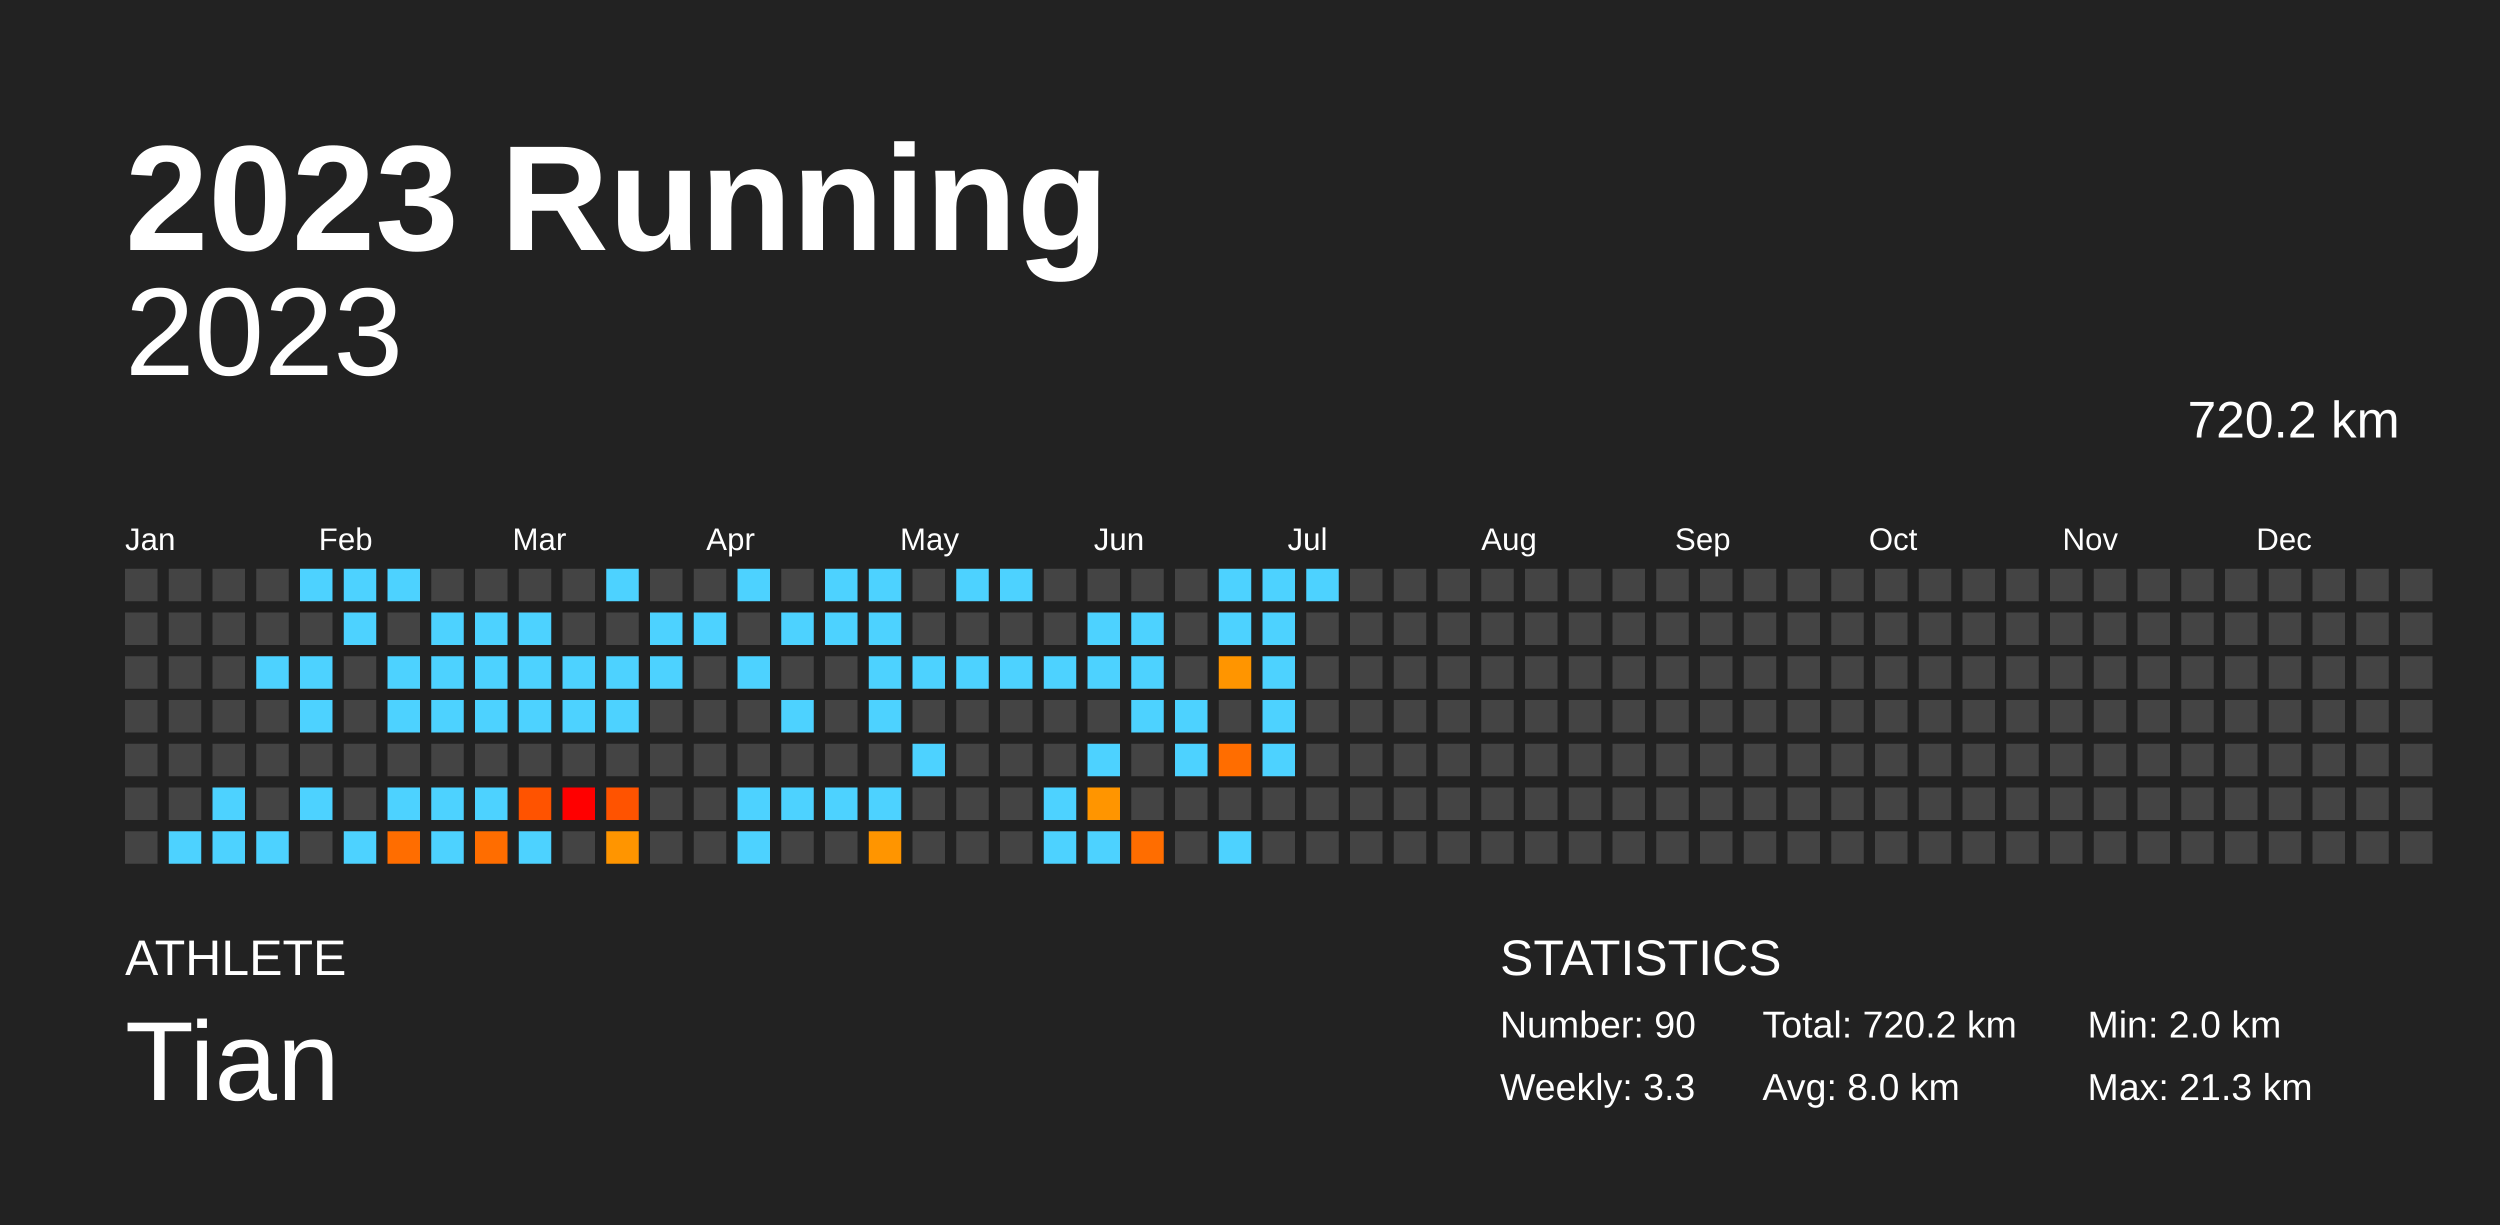
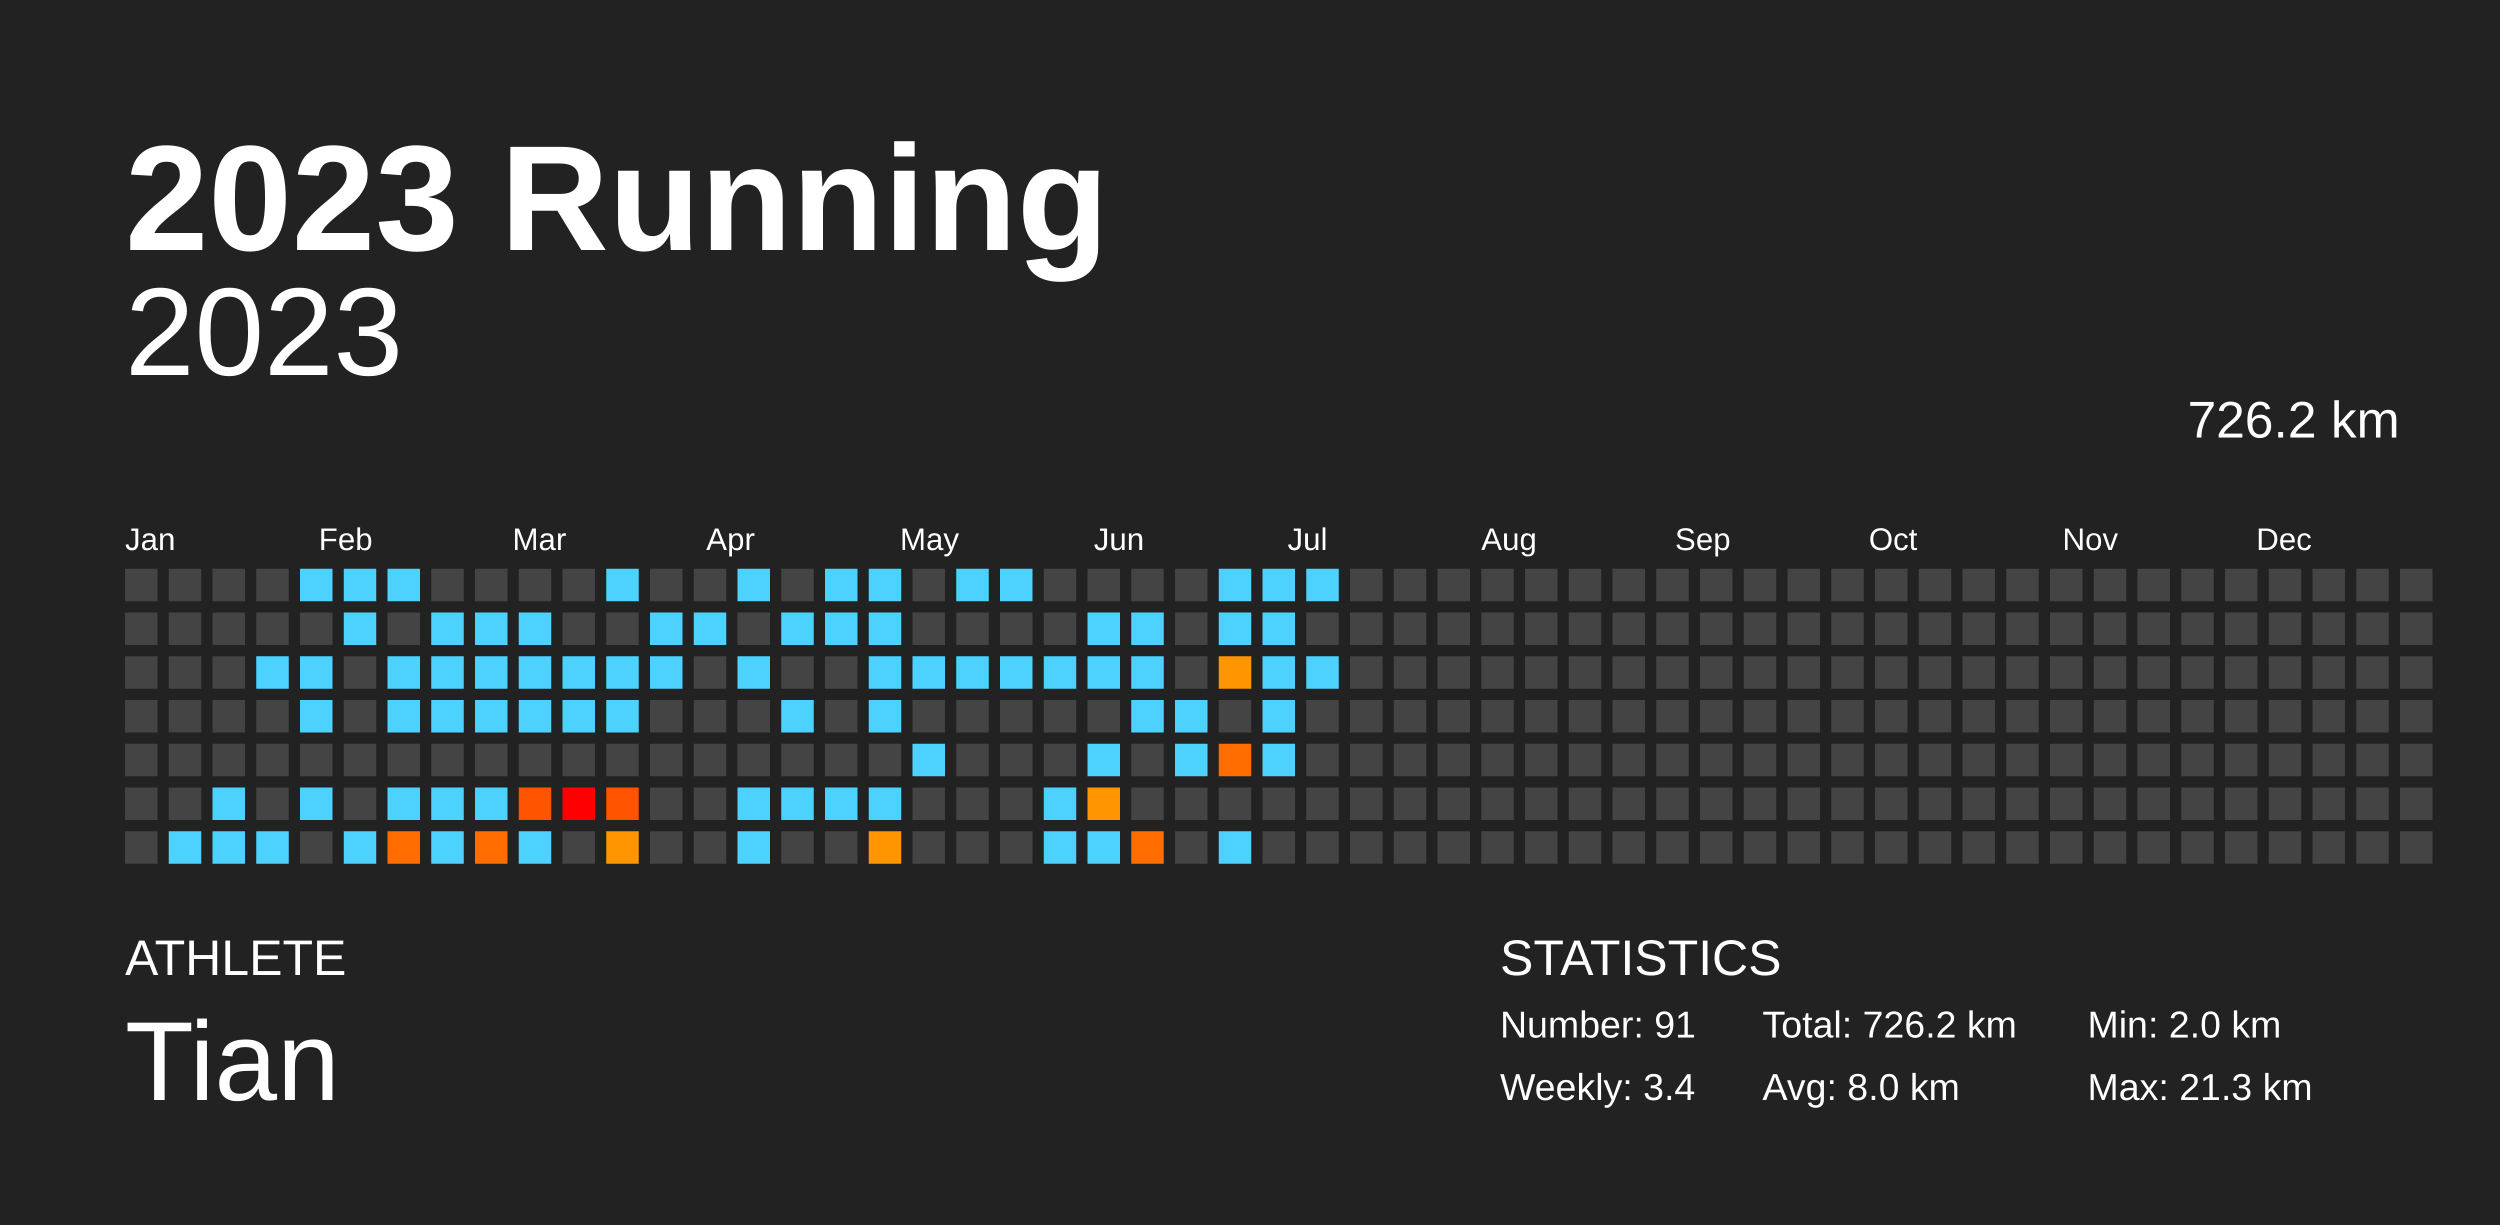
<svg xmlns="http://www.w3.org/2000/svg" baseProfile="full" height="98mm" version="1.1" viewBox="0,0,200,98" width="200mm">
  <defs />
  <rect fill="#222222" height="98" width="200" x="0" y="0" />
  <text fill="#FFFFFF" style="font-size:12px; font-family:Arial; font-weight:bold;" x="10" y="20">2023 Running</text>
  <text fill="#FFFFFF" style="font-size:4px; font-family:Arial" x="10" y="78">ATHLETE</text>
  <text fill="#FFFFFF" style="font-size:9px; font-family:Arial" x="10" y="88">Tian</text>
  <text fill="#FFFFFF" style="font-size:4px; font-family:Arial" x="120" y="78">STATISTICS</text>
-   <text fill="#FFFFFF" style="font-size:3px; font-family:Arial" x="120" y="83">Number: 90</text>
-   <text fill="#FFFFFF" style="font-size:3px; font-family:Arial" x="120" y="88">Weekly: 3.3</text>
-   <text fill="#FFFFFF" style="font-size:3px; font-family:Arial" x="141" y="83">Total: 720.2 km</text>
+   <text fill="#FFFFFF" style="font-size:3px; font-family:Arial" x="120" y="83">Number: 91</text>
+   <text fill="#FFFFFF" style="font-size:3px; font-family:Arial" x="120" y="88">Weekly: 3.4</text>
+   <text fill="#FFFFFF" style="font-size:3px; font-family:Arial" x="141" y="83">Total: 726.2 km</text>
  <text fill="#FFFFFF" style="font-size:3px; font-family:Arial" x="141" y="88">Avg: 8.0 km</text>
  <text fill="#FFFFFF" style="font-size:3px; font-family:Arial" x="167" y="83">Min: 2.0 km</text>
  <text fill="#FFFFFF" style="font-size:3px; font-family:Arial" x="167" y="88">Max: 21.3 km</text>
  <text alignment-baseline="hanging" fill="#FFFFFF" style="font-size:10.0px; font-family:Arial;" x="10" y="30">2023</text>
-   <text alignment-baseline="hanging" fill="#FFFFFF" style="font-size:4.125px; font-family:Arial;" x="175" y="35">720.2 km</text>
+   <text alignment-baseline="hanging" fill="#FFFFFF" style="font-size:4.125px; font-family:Arial;" x="175" y="35">726.2 km</text>
  <text fill="#FFFFFF" style="font-size:2.5px; font-family:Arial" x="10.0" y="44">Jan</text>
  <text fill="#FFFFFF" style="font-size:2.5px; font-family:Arial" x="25.5" y="44">Feb</text>
  <text fill="#FFFFFF" style="font-size:2.5px; font-family:Arial" x="41.0" y="44">Mar</text>
  <text fill="#FFFFFF" style="font-size:2.5px; font-family:Arial" x="56.5" y="44">Apr</text>
  <text fill="#FFFFFF" style="font-size:2.5px; font-family:Arial" x="72.0" y="44">May</text>
  <text fill="#FFFFFF" style="font-size:2.5px; font-family:Arial" x="87.5" y="44">Jun</text>
  <text fill="#FFFFFF" style="font-size:2.5px; font-family:Arial" x="103.0" y="44">Jul</text>
  <text fill="#FFFFFF" style="font-size:2.5px; font-family:Arial" x="118.5" y="44">Aug</text>
  <text fill="#FFFFFF" style="font-size:2.5px; font-family:Arial" x="134.0" y="44">Sep</text>
  <text fill="#FFFFFF" style="font-size:2.5px; font-family:Arial" x="149.5" y="44">Oct</text>
  <text fill="#FFFFFF" style="font-size:2.5px; font-family:Arial" x="165.0" y="44">Nov</text>
  <text fill="#FFFFFF" style="font-size:2.5px; font-family:Arial" x="180.5" y="44">Dec</text>
  <rect fill="#444444" height="2.6" width="2.6" x="10.0" y="45.5" />
  <rect fill="#444444" height="2.6" width="2.6" x="10.0" y="49.0" />
  <rect fill="#444444" height="2.6" width="2.6" x="10.0" y="52.5" />
  <rect fill="#444444" height="2.6" width="2.6" x="10.0" y="56.0" />
  <rect fill="#444444" height="2.6" width="2.6" x="10.0" y="59.5" />
  <rect fill="#444444" height="2.6" width="2.6" x="10.0" y="63.0" />
  <rect fill="#444444" height="2.6" width="2.6" x="10.0" y="66.5" />
  <rect fill="#444444" height="2.6" width="2.6" x="13.5" y="45.5" />
  <rect fill="#444444" height="2.6" width="2.6" x="13.5" y="49.0" />
  <rect fill="#444444" height="2.6" width="2.6" x="13.5" y="52.5" />
  <rect fill="#444444" height="2.6" width="2.6" x="13.5" y="56.0" />
  <rect fill="#444444" height="2.6" width="2.6" x="13.5" y="59.5" />
  <rect fill="#444444" height="2.6" width="2.6" x="13.5" y="63.0" />
  <rect fill="#4dd2ff" height="2.6" width="2.6" x="13.5" y="66.5" />
  <rect fill="#444444" height="2.6" width="2.6" x="17.0" y="45.5" />
  <rect fill="#444444" height="2.6" width="2.6" x="17.0" y="49.0" />
  <rect fill="#444444" height="2.6" width="2.6" x="17.0" y="52.5" />
  <rect fill="#444444" height="2.6" width="2.6" x="17.0" y="56.0" />
  <rect fill="#444444" height="2.6" width="2.6" x="17.0" y="59.5" />
  <rect fill="#4dd2ff" height="2.6" width="2.6" x="17.0" y="63.0" />
  <rect fill="#4dd2ff" height="2.6" width="2.6" x="17.0" y="66.5" />
  <rect fill="#444444" height="2.6" width="2.6" x="20.5" y="45.5" />
  <rect fill="#444444" height="2.6" width="2.6" x="20.5" y="49.0" />
  <rect fill="#4dd2ff" height="2.6" width="2.6" x="20.5" y="52.5" />
  <rect fill="#444444" height="2.6" width="2.6" x="20.5" y="56.0" />
  <rect fill="#444444" height="2.6" width="2.6" x="20.5" y="59.5" />
  <rect fill="#444444" height="2.6" width="2.6" x="20.5" y="63.0" />
  <rect fill="#4dd2ff" height="2.6" width="2.6" x="20.5" y="66.5" />
  <rect fill="#4dd2ff" height="2.6" width="2.6" x="24.0" y="45.5" />
  <rect fill="#444444" height="2.6" width="2.6" x="24.0" y="49.0" />
  <rect fill="#4dd2ff" height="2.6" width="2.6" x="24.0" y="52.5" />
  <rect fill="#4dd2ff" height="2.6" width="2.6" x="24.0" y="56.0" />
  <rect fill="#444444" height="2.6" width="2.6" x="24.0" y="59.5" />
  <rect fill="#4dd2ff" height="2.6" width="2.6" x="24.0" y="63.0" />
  <rect fill="#444444" height="2.6" width="2.6" x="24.0" y="66.5" />
  <rect fill="#4dd2ff" height="2.6" width="2.6" x="27.5" y="45.5" />
  <rect fill="#4dd2ff" height="2.6" width="2.6" x="27.5" y="49.0" />
  <rect fill="#444444" height="2.6" width="2.6" x="27.5" y="52.5" />
  <rect fill="#444444" height="2.6" width="2.6" x="27.5" y="56.0" />
  <rect fill="#444444" height="2.6" width="2.6" x="27.5" y="59.5" />
  <rect fill="#444444" height="2.6" width="2.6" x="27.5" y="63.0" />
  <rect fill="#4dd2ff" height="2.6" width="2.6" x="27.5" y="66.5" />
  <rect fill="#4dd2ff" height="2.6" width="2.6" x="31.0" y="45.5" />
  <rect fill="#444444" height="2.6" width="2.6" x="31.0" y="49.0" />
  <rect fill="#4dd2ff" height="2.6" width="2.6" x="31.0" y="52.5" />
  <rect fill="#4dd2ff" height="2.6" width="2.6" x="31.0" y="56.0" />
  <rect fill="#444444" height="2.6" width="2.6" x="31.0" y="59.5" />
  <rect fill="#4dd2ff" height="2.6" width="2.6" x="31.0" y="63.0" />
  <rect fill="#ff6d00" height="2.6" width="2.6" x="31.0" y="66.5" />
  <rect fill="#444444" height="2.6" width="2.6" x="34.5" y="45.5" />
  <rect fill="#4dd2ff" height="2.6" width="2.6" x="34.5" y="49.0" />
  <rect fill="#4dd2ff" height="2.6" width="2.6" x="34.5" y="52.5" />
  <rect fill="#4dd2ff" height="2.6" width="2.6" x="34.5" y="56.0" />
  <rect fill="#444444" height="2.6" width="2.6" x="34.5" y="59.5" />
  <rect fill="#4dd2ff" height="2.6" width="2.6" x="34.5" y="63.0" />
  <rect fill="#4dd2ff" height="2.6" width="2.6" x="34.5" y="66.5" />
  <rect fill="#444444" height="2.6" width="2.6" x="38.0" y="45.5" />
  <rect fill="#4dd2ff" height="2.6" width="2.6" x="38.0" y="49.0" />
  <rect fill="#4dd2ff" height="2.6" width="2.6" x="38.0" y="52.5" />
  <rect fill="#4dd2ff" height="2.6" width="2.6" x="38.0" y="56.0" />
  <rect fill="#444444" height="2.6" width="2.6" x="38.0" y="59.5" />
  <rect fill="#4dd2ff" height="2.6" width="2.6" x="38.0" y="63.0" />
  <rect fill="#ff6d00" height="2.6" width="2.6" x="38.0" y="66.5" />
  <rect fill="#444444" height="2.6" width="2.6" x="41.5" y="45.5" />
  <rect fill="#4dd2ff" height="2.6" width="2.6" x="41.5" y="49.0" />
  <rect fill="#4dd2ff" height="2.6" width="2.6" x="41.5" y="52.5" />
  <rect fill="#4dd2ff" height="2.6" width="2.6" x="41.5" y="56.0" />
  <rect fill="#444444" height="2.6" width="2.6" x="41.5" y="59.5" />
  <rect fill="#ff5300" height="2.6" width="2.6" x="41.5" y="63.0" />
  <rect fill="#4dd2ff" height="2.6" width="2.6" x="41.5" y="66.5" />
  <rect fill="#444444" height="2.6" width="2.6" x="45.0" y="45.5" />
  <rect fill="#444444" height="2.6" width="2.6" x="45.0" y="49.0" />
  <rect fill="#4dd2ff" height="2.6" width="2.6" x="45.0" y="52.5" />
  <rect fill="#4dd2ff" height="2.6" width="2.6" x="45.0" y="56.0" />
  <rect fill="#444444" height="2.6" width="2.6" x="45.0" y="59.5" />
  <rect fill="red" height="2.6" width="2.6" x="45.0" y="63.0" />
  <rect fill="#444444" height="2.6" width="2.6" x="45.0" y="66.5" />
  <rect fill="#4dd2ff" height="2.6" width="2.6" x="48.5" y="45.5" />
  <rect fill="#444444" height="2.6" width="2.6" x="48.5" y="49.0" />
  <rect fill="#4dd2ff" height="2.6" width="2.6" x="48.5" y="52.5" />
  <rect fill="#4dd2ff" height="2.6" width="2.6" x="48.5" y="56.0" />
  <rect fill="#444444" height="2.6" width="2.6" x="48.5" y="59.5" />
  <rect fill="#ff5300" height="2.6" width="2.6" x="48.5" y="63.0" />
  <rect fill="#ff9500" height="2.6" width="2.6" x="48.5" y="66.5" />
  <rect fill="#444444" height="2.6" width="2.6" x="52.0" y="45.5" />
  <rect fill="#4dd2ff" height="2.6" width="2.6" x="52.0" y="49.0" />
  <rect fill="#4dd2ff" height="2.6" width="2.6" x="52.0" y="52.5" />
  <rect fill="#444444" height="2.6" width="2.6" x="52.0" y="56.0" />
  <rect fill="#444444" height="2.6" width="2.6" x="52.0" y="59.5" />
  <rect fill="#444444" height="2.6" width="2.6" x="52.0" y="63.0" />
  <rect fill="#444444" height="2.6" width="2.6" x="52.0" y="66.5" />
  <rect fill="#444444" height="2.6" width="2.6" x="55.5" y="45.5" />
  <rect fill="#4dd2ff" height="2.6" width="2.6" x="55.5" y="49.0" />
  <rect fill="#444444" height="2.6" width="2.6" x="55.5" y="52.5" />
  <rect fill="#444444" height="2.6" width="2.6" x="55.5" y="56.0" />
  <rect fill="#444444" height="2.6" width="2.6" x="55.5" y="59.5" />
  <rect fill="#444444" height="2.6" width="2.6" x="55.5" y="63.0" />
  <rect fill="#444444" height="2.6" width="2.6" x="55.5" y="66.5" />
  <rect fill="#4dd2ff" height="2.6" width="2.6" x="59.0" y="45.5" />
  <rect fill="#444444" height="2.6" width="2.6" x="59.0" y="49.0" />
  <rect fill="#4dd2ff" height="2.6" width="2.6" x="59.0" y="52.5" />
  <rect fill="#444444" height="2.6" width="2.6" x="59.0" y="56.0" />
  <rect fill="#444444" height="2.6" width="2.6" x="59.0" y="59.5" />
  <rect fill="#4dd2ff" height="2.6" width="2.6" x="59.0" y="63.0" />
  <rect fill="#4dd2ff" height="2.6" width="2.6" x="59.0" y="66.5" />
  <rect fill="#444444" height="2.6" width="2.6" x="62.5" y="45.5" />
  <rect fill="#4dd2ff" height="2.6" width="2.6" x="62.5" y="49.0" />
  <rect fill="#444444" height="2.6" width="2.6" x="62.5" y="52.5" />
  <rect fill="#4dd2ff" height="2.6" width="2.6" x="62.5" y="56.0" />
  <rect fill="#444444" height="2.6" width="2.6" x="62.5" y="59.5" />
  <rect fill="#4dd2ff" height="2.6" width="2.6" x="62.5" y="63.0" />
  <rect fill="#444444" height="2.6" width="2.6" x="62.5" y="66.5" />
  <rect fill="#4dd2ff" height="2.6" width="2.6" x="66.0" y="45.5" />
  <rect fill="#4dd2ff" height="2.6" width="2.6" x="66.0" y="49.0" />
  <rect fill="#444444" height="2.6" width="2.6" x="66.0" y="52.5" />
  <rect fill="#444444" height="2.6" width="2.6" x="66.0" y="56.0" />
  <rect fill="#444444" height="2.6" width="2.6" x="66.0" y="59.5" />
  <rect fill="#4dd2ff" height="2.6" width="2.6" x="66.0" y="63.0" />
  <rect fill="#444444" height="2.6" width="2.6" x="66.0" y="66.5" />
  <rect fill="#4dd2ff" height="2.6" width="2.6" x="69.5" y="45.5" />
  <rect fill="#4dd2ff" height="2.6" width="2.6" x="69.5" y="49.0" />
  <rect fill="#4dd2ff" height="2.6" width="2.6" x="69.5" y="52.5" />
  <rect fill="#4dd2ff" height="2.6" width="2.6" x="69.5" y="56.0" />
  <rect fill="#444444" height="2.6" width="2.6" x="69.5" y="59.5" />
  <rect fill="#4dd2ff" height="2.6" width="2.6" x="69.5" y="63.0" />
  <rect fill="#ff9500" height="2.6" width="2.6" x="69.5" y="66.5" />
  <rect fill="#444444" height="2.6" width="2.6" x="73.0" y="45.5" />
  <rect fill="#444444" height="2.6" width="2.6" x="73.0" y="49.0" />
  <rect fill="#4dd2ff" height="2.6" width="2.6" x="73.0" y="52.5" />
  <rect fill="#444444" height="2.6" width="2.6" x="73.0" y="56.0" />
  <rect fill="#4dd2ff" height="2.6" width="2.6" x="73.0" y="59.5" />
  <rect fill="#444444" height="2.6" width="2.6" x="73.0" y="63.0" />
  <rect fill="#444444" height="2.6" width="2.6" x="73.0" y="66.5" />
  <rect fill="#4dd2ff" height="2.6" width="2.6" x="76.5" y="45.5" />
  <rect fill="#444444" height="2.6" width="2.6" x="76.5" y="49.0" />
  <rect fill="#4dd2ff" height="2.6" width="2.6" x="76.5" y="52.5" />
  <rect fill="#444444" height="2.6" width="2.6" x="76.5" y="56.0" />
  <rect fill="#444444" height="2.6" width="2.6" x="76.5" y="59.5" />
  <rect fill="#444444" height="2.6" width="2.6" x="76.5" y="63.0" />
  <rect fill="#444444" height="2.6" width="2.6" x="76.5" y="66.5" />
  <rect fill="#4dd2ff" height="2.6" width="2.6" x="80.0" y="45.5" />
  <rect fill="#444444" height="2.6" width="2.6" x="80.0" y="49.0" />
  <rect fill="#4dd2ff" height="2.6" width="2.6" x="80.0" y="52.5" />
  <rect fill="#444444" height="2.6" width="2.6" x="80.0" y="56.0" />
  <rect fill="#444444" height="2.6" width="2.6" x="80.0" y="59.5" />
  <rect fill="#444444" height="2.6" width="2.6" x="80.0" y="63.0" />
  <rect fill="#444444" height="2.6" width="2.6" x="80.0" y="66.5" />
  <rect fill="#444444" height="2.6" width="2.6" x="83.5" y="45.5" />
  <rect fill="#444444" height="2.6" width="2.6" x="83.5" y="49.0" />
  <rect fill="#4dd2ff" height="2.6" width="2.6" x="83.5" y="52.5" />
  <rect fill="#444444" height="2.6" width="2.6" x="83.5" y="56.0" />
  <rect fill="#444444" height="2.6" width="2.6" x="83.5" y="59.5" />
  <rect fill="#4dd2ff" height="2.6" width="2.6" x="83.5" y="63.0" />
  <rect fill="#4dd2ff" height="2.6" width="2.6" x="83.5" y="66.5" />
  <rect fill="#444444" height="2.6" width="2.6" x="87.0" y="45.5" />
  <rect fill="#4dd2ff" height="2.6" width="2.6" x="87.0" y="49.0" />
  <rect fill="#4dd2ff" height="2.6" width="2.6" x="87.0" y="52.5" />
  <rect fill="#444444" height="2.6" width="2.6" x="87.0" y="56.0" />
  <rect fill="#4dd2ff" height="2.6" width="2.6" x="87.0" y="59.5" />
  <rect fill="#ff9500" height="2.6" width="2.6" x="87.0" y="63.0" />
  <rect fill="#4dd2ff" height="2.6" width="2.6" x="87.0" y="66.5" />
  <rect fill="#444444" height="2.6" width="2.6" x="90.5" y="45.5" />
  <rect fill="#4dd2ff" height="2.6" width="2.6" x="90.5" y="49.0" />
  <rect fill="#4dd2ff" height="2.6" width="2.6" x="90.5" y="52.5" />
  <rect fill="#4dd2ff" height="2.6" width="2.6" x="90.5" y="56.0" />
  <rect fill="#444444" height="2.6" width="2.6" x="90.5" y="59.5" />
  <rect fill="#444444" height="2.6" width="2.6" x="90.5" y="63.0" />
  <rect fill="#ff6d00" height="2.6" width="2.6" x="90.5" y="66.5" />
  <rect fill="#444444" height="2.6" width="2.6" x="94.0" y="45.5" />
  <rect fill="#444444" height="2.6" width="2.6" x="94.0" y="49.0" />
  <rect fill="#444444" height="2.6" width="2.6" x="94.0" y="52.5" />
  <rect fill="#4dd2ff" height="2.6" width="2.6" x="94.0" y="56.0" />
  <rect fill="#4dd2ff" height="2.6" width="2.6" x="94.0" y="59.5" />
  <rect fill="#444444" height="2.6" width="2.6" x="94.0" y="63.0" />
  <rect fill="#444444" height="2.6" width="2.6" x="94.0" y="66.5" />
  <rect fill="#4dd2ff" height="2.6" width="2.6" x="97.5" y="45.5" />
  <rect fill="#4dd2ff" height="2.6" width="2.6" x="97.5" y="49.0" />
  <rect fill="#ff9500" height="2.6" width="2.6" x="97.5" y="52.5" />
  <rect fill="#444444" height="2.6" width="2.6" x="97.5" y="56.0" />
  <rect fill="#ff6d00" height="2.6" width="2.6" x="97.5" y="59.5" />
  <rect fill="#444444" height="2.6" width="2.6" x="97.5" y="63.0" />
  <rect fill="#4dd2ff" height="2.6" width="2.6" x="97.5" y="66.5" />
  <rect fill="#4dd2ff" height="2.6" width="2.6" x="101.0" y="45.5" />
  <rect fill="#4dd2ff" height="2.6" width="2.6" x="101.0" y="49.0" />
  <rect fill="#4dd2ff" height="2.6" width="2.6" x="101.0" y="52.5" />
  <rect fill="#4dd2ff" height="2.6" width="2.6" x="101.0" y="56.0" />
  <rect fill="#4dd2ff" height="2.6" width="2.6" x="101.0" y="59.5" />
  <rect fill="#444444" height="2.6" width="2.6" x="101.0" y="63.0" />
  <rect fill="#444444" height="2.6" width="2.6" x="101.0" y="66.5" />
  <rect fill="#4dd2ff" height="2.6" width="2.6" x="104.5" y="45.5" />
  <rect fill="#444444" height="2.6" width="2.6" x="104.5" y="49.0" />
-   <rect fill="#444444" height="2.6" width="2.6" x="104.5" y="52.5" />
+   <rect fill="#4dd2ff" height="2.6" width="2.6" x="104.5" y="52.5" />
  <rect fill="#444444" height="2.6" width="2.6" x="104.5" y="56.0" />
  <rect fill="#444444" height="2.6" width="2.6" x="104.5" y="59.5" />
  <rect fill="#444444" height="2.6" width="2.6" x="104.5" y="63.0" />
  <rect fill="#444444" height="2.6" width="2.6" x="104.5" y="66.5" />
  <rect fill="#444444" height="2.6" width="2.6" x="108.0" y="45.5" />
  <rect fill="#444444" height="2.6" width="2.6" x="108.0" y="49.0" />
  <rect fill="#444444" height="2.6" width="2.6" x="108.0" y="52.5" />
  <rect fill="#444444" height="2.6" width="2.6" x="108.0" y="56.0" />
  <rect fill="#444444" height="2.6" width="2.6" x="108.0" y="59.5" />
  <rect fill="#444444" height="2.6" width="2.6" x="108.0" y="63.0" />
  <rect fill="#444444" height="2.6" width="2.6" x="108.0" y="66.5" />
  <rect fill="#444444" height="2.6" width="2.6" x="111.5" y="45.5" />
  <rect fill="#444444" height="2.6" width="2.6" x="111.5" y="49.0" />
  <rect fill="#444444" height="2.6" width="2.6" x="111.5" y="52.5" />
  <rect fill="#444444" height="2.6" width="2.6" x="111.5" y="56.0" />
  <rect fill="#444444" height="2.6" width="2.6" x="111.5" y="59.5" />
  <rect fill="#444444" height="2.6" width="2.6" x="111.5" y="63.0" />
  <rect fill="#444444" height="2.6" width="2.6" x="111.5" y="66.5" />
  <rect fill="#444444" height="2.6" width="2.6" x="115.0" y="45.5" />
  <rect fill="#444444" height="2.6" width="2.6" x="115.0" y="49.0" />
  <rect fill="#444444" height="2.6" width="2.6" x="115.0" y="52.5" />
  <rect fill="#444444" height="2.6" width="2.6" x="115.0" y="56.0" />
  <rect fill="#444444" height="2.6" width="2.6" x="115.0" y="59.5" />
  <rect fill="#444444" height="2.6" width="2.6" x="115.0" y="63.0" />
  <rect fill="#444444" height="2.6" width="2.6" x="115.0" y="66.5" />
  <rect fill="#444444" height="2.6" width="2.6" x="118.5" y="45.5" />
  <rect fill="#444444" height="2.6" width="2.6" x="118.5" y="49.0" />
  <rect fill="#444444" height="2.6" width="2.6" x="118.5" y="52.5" />
  <rect fill="#444444" height="2.6" width="2.6" x="118.5" y="56.0" />
  <rect fill="#444444" height="2.6" width="2.6" x="118.5" y="59.5" />
  <rect fill="#444444" height="2.6" width="2.6" x="118.5" y="63.0" />
  <rect fill="#444444" height="2.6" width="2.6" x="118.5" y="66.5" />
  <rect fill="#444444" height="2.6" width="2.6" x="122.0" y="45.5" />
  <rect fill="#444444" height="2.6" width="2.6" x="122.0" y="49.0" />
  <rect fill="#444444" height="2.6" width="2.6" x="122.0" y="52.5" />
  <rect fill="#444444" height="2.6" width="2.6" x="122.0" y="56.0" />
  <rect fill="#444444" height="2.6" width="2.6" x="122.0" y="59.5" />
  <rect fill="#444444" height="2.6" width="2.6" x="122.0" y="63.0" />
  <rect fill="#444444" height="2.6" width="2.6" x="122.0" y="66.5" />
  <rect fill="#444444" height="2.6" width="2.6" x="125.5" y="45.5" />
  <rect fill="#444444" height="2.6" width="2.6" x="125.5" y="49.0" />
  <rect fill="#444444" height="2.6" width="2.6" x="125.5" y="52.5" />
  <rect fill="#444444" height="2.6" width="2.6" x="125.5" y="56.0" />
  <rect fill="#444444" height="2.6" width="2.6" x="125.5" y="59.5" />
  <rect fill="#444444" height="2.6" width="2.6" x="125.5" y="63.0" />
  <rect fill="#444444" height="2.6" width="2.6" x="125.5" y="66.5" />
  <rect fill="#444444" height="2.6" width="2.6" x="129.0" y="45.5" />
  <rect fill="#444444" height="2.6" width="2.6" x="129.0" y="49.0" />
  <rect fill="#444444" height="2.6" width="2.6" x="129.0" y="52.5" />
  <rect fill="#444444" height="2.6" width="2.6" x="129.0" y="56.0" />
  <rect fill="#444444" height="2.6" width="2.6" x="129.0" y="59.5" />
  <rect fill="#444444" height="2.6" width="2.6" x="129.0" y="63.0" />
  <rect fill="#444444" height="2.6" width="2.6" x="129.0" y="66.5" />
  <rect fill="#444444" height="2.6" width="2.6" x="132.5" y="45.5" />
  <rect fill="#444444" height="2.6" width="2.6" x="132.5" y="49.0" />
  <rect fill="#444444" height="2.6" width="2.6" x="132.5" y="52.5" />
  <rect fill="#444444" height="2.6" width="2.6" x="132.5" y="56.0" />
  <rect fill="#444444" height="2.6" width="2.6" x="132.5" y="59.5" />
  <rect fill="#444444" height="2.6" width="2.6" x="132.5" y="63.0" />
  <rect fill="#444444" height="2.6" width="2.6" x="132.5" y="66.5" />
  <rect fill="#444444" height="2.6" width="2.6" x="136.0" y="45.5" />
  <rect fill="#444444" height="2.6" width="2.6" x="136.0" y="49.0" />
  <rect fill="#444444" height="2.6" width="2.6" x="136.0" y="52.5" />
  <rect fill="#444444" height="2.6" width="2.6" x="136.0" y="56.0" />
  <rect fill="#444444" height="2.6" width="2.6" x="136.0" y="59.5" />
  <rect fill="#444444" height="2.6" width="2.6" x="136.0" y="63.0" />
  <rect fill="#444444" height="2.6" width="2.6" x="136.0" y="66.5" />
  <rect fill="#444444" height="2.6" width="2.6" x="139.5" y="45.5" />
  <rect fill="#444444" height="2.6" width="2.6" x="139.5" y="49.0" />
  <rect fill="#444444" height="2.6" width="2.6" x="139.5" y="52.5" />
  <rect fill="#444444" height="2.6" width="2.6" x="139.5" y="56.0" />
  <rect fill="#444444" height="2.6" width="2.6" x="139.5" y="59.5" />
  <rect fill="#444444" height="2.6" width="2.6" x="139.5" y="63.0" />
  <rect fill="#444444" height="2.6" width="2.6" x="139.5" y="66.5" />
  <rect fill="#444444" height="2.6" width="2.6" x="143.0" y="45.5" />
  <rect fill="#444444" height="2.6" width="2.6" x="143.0" y="49.0" />
  <rect fill="#444444" height="2.6" width="2.6" x="143.0" y="52.5" />
  <rect fill="#444444" height="2.6" width="2.6" x="143.0" y="56.0" />
  <rect fill="#444444" height="2.6" width="2.6" x="143.0" y="59.5" />
  <rect fill="#444444" height="2.6" width="2.6" x="143.0" y="63.0" />
  <rect fill="#444444" height="2.6" width="2.6" x="143.0" y="66.5" />
  <rect fill="#444444" height="2.6" width="2.6" x="146.5" y="45.5" />
  <rect fill="#444444" height="2.6" width="2.6" x="146.5" y="49.0" />
  <rect fill="#444444" height="2.6" width="2.6" x="146.5" y="52.5" />
  <rect fill="#444444" height="2.6" width="2.6" x="146.5" y="56.0" />
  <rect fill="#444444" height="2.6" width="2.6" x="146.5" y="59.5" />
  <rect fill="#444444" height="2.6" width="2.6" x="146.5" y="63.0" />
  <rect fill="#444444" height="2.6" width="2.6" x="146.5" y="66.5" />
  <rect fill="#444444" height="2.6" width="2.6" x="150.0" y="45.5" />
  <rect fill="#444444" height="2.6" width="2.6" x="150.0" y="49.0" />
  <rect fill="#444444" height="2.6" width="2.6" x="150.0" y="52.5" />
  <rect fill="#444444" height="2.6" width="2.6" x="150.0" y="56.0" />
  <rect fill="#444444" height="2.6" width="2.6" x="150.0" y="59.5" />
  <rect fill="#444444" height="2.6" width="2.6" x="150.0" y="63.0" />
  <rect fill="#444444" height="2.6" width="2.6" x="150.0" y="66.5" />
  <rect fill="#444444" height="2.6" width="2.6" x="153.5" y="45.5" />
  <rect fill="#444444" height="2.6" width="2.6" x="153.5" y="49.0" />
  <rect fill="#444444" height="2.6" width="2.6" x="153.5" y="52.5" />
  <rect fill="#444444" height="2.6" width="2.6" x="153.5" y="56.0" />
  <rect fill="#444444" height="2.6" width="2.6" x="153.5" y="59.5" />
  <rect fill="#444444" height="2.6" width="2.6" x="153.5" y="63.0" />
  <rect fill="#444444" height="2.6" width="2.6" x="153.5" y="66.5" />
  <rect fill="#444444" height="2.6" width="2.6" x="157.0" y="45.5" />
  <rect fill="#444444" height="2.6" width="2.6" x="157.0" y="49.0" />
  <rect fill="#444444" height="2.6" width="2.6" x="157.0" y="52.5" />
  <rect fill="#444444" height="2.6" width="2.6" x="157.0" y="56.0" />
  <rect fill="#444444" height="2.6" width="2.6" x="157.0" y="59.5" />
  <rect fill="#444444" height="2.6" width="2.6" x="157.0" y="63.0" />
  <rect fill="#444444" height="2.6" width="2.6" x="157.0" y="66.5" />
  <rect fill="#444444" height="2.6" width="2.6" x="160.5" y="45.5" />
  <rect fill="#444444" height="2.6" width="2.6" x="160.5" y="49.0" />
  <rect fill="#444444" height="2.6" width="2.6" x="160.5" y="52.5" />
  <rect fill="#444444" height="2.6" width="2.6" x="160.5" y="56.0" />
  <rect fill="#444444" height="2.6" width="2.6" x="160.5" y="59.5" />
  <rect fill="#444444" height="2.6" width="2.6" x="160.5" y="63.0" />
  <rect fill="#444444" height="2.6" width="2.6" x="160.5" y="66.5" />
  <rect fill="#444444" height="2.6" width="2.6" x="164.0" y="45.5" />
  <rect fill="#444444" height="2.6" width="2.6" x="164.0" y="49.0" />
  <rect fill="#444444" height="2.6" width="2.6" x="164.0" y="52.5" />
  <rect fill="#444444" height="2.6" width="2.6" x="164.0" y="56.0" />
  <rect fill="#444444" height="2.6" width="2.6" x="164.0" y="59.5" />
  <rect fill="#444444" height="2.6" width="2.6" x="164.0" y="63.0" />
  <rect fill="#444444" height="2.6" width="2.6" x="164.0" y="66.5" />
  <rect fill="#444444" height="2.6" width="2.6" x="167.5" y="45.5" />
  <rect fill="#444444" height="2.6" width="2.6" x="167.5" y="49.0" />
  <rect fill="#444444" height="2.6" width="2.6" x="167.5" y="52.5" />
  <rect fill="#444444" height="2.6" width="2.6" x="167.5" y="56.0" />
  <rect fill="#444444" height="2.6" width="2.6" x="167.5" y="59.5" />
  <rect fill="#444444" height="2.6" width="2.6" x="167.5" y="63.0" />
  <rect fill="#444444" height="2.6" width="2.6" x="167.5" y="66.5" />
  <rect fill="#444444" height="2.6" width="2.6" x="171.0" y="45.5" />
  <rect fill="#444444" height="2.6" width="2.6" x="171.0" y="49.0" />
  <rect fill="#444444" height="2.6" width="2.6" x="171.0" y="52.5" />
  <rect fill="#444444" height="2.6" width="2.6" x="171.0" y="56.0" />
  <rect fill="#444444" height="2.6" width="2.6" x="171.0" y="59.5" />
  <rect fill="#444444" height="2.6" width="2.6" x="171.0" y="63.0" />
  <rect fill="#444444" height="2.6" width="2.6" x="171.0" y="66.5" />
  <rect fill="#444444" height="2.6" width="2.6" x="174.5" y="45.5" />
  <rect fill="#444444" height="2.6" width="2.6" x="174.5" y="49.0" />
  <rect fill="#444444" height="2.6" width="2.6" x="174.5" y="52.5" />
  <rect fill="#444444" height="2.6" width="2.6" x="174.5" y="56.0" />
  <rect fill="#444444" height="2.6" width="2.6" x="174.5" y="59.5" />
  <rect fill="#444444" height="2.6" width="2.6" x="174.5" y="63.0" />
  <rect fill="#444444" height="2.6" width="2.6" x="174.5" y="66.5" />
  <rect fill="#444444" height="2.6" width="2.6" x="178.0" y="45.5" />
  <rect fill="#444444" height="2.6" width="2.6" x="178.0" y="49.0" />
  <rect fill="#444444" height="2.6" width="2.6" x="178.0" y="52.5" />
  <rect fill="#444444" height="2.6" width="2.6" x="178.0" y="56.0" />
  <rect fill="#444444" height="2.6" width="2.6" x="178.0" y="59.5" />
  <rect fill="#444444" height="2.6" width="2.6" x="178.0" y="63.0" />
  <rect fill="#444444" height="2.6" width="2.6" x="178.0" y="66.5" />
  <rect fill="#444444" height="2.6" width="2.6" x="181.5" y="45.5" />
  <rect fill="#444444" height="2.6" width="2.6" x="181.5" y="49.0" />
  <rect fill="#444444" height="2.6" width="2.6" x="181.5" y="52.5" />
  <rect fill="#444444" height="2.6" width="2.6" x="181.5" y="56.0" />
  <rect fill="#444444" height="2.6" width="2.6" x="181.5" y="59.5" />
  <rect fill="#444444" height="2.6" width="2.6" x="181.5" y="63.0" />
  <rect fill="#444444" height="2.6" width="2.6" x="181.5" y="66.5" />
  <rect fill="#444444" height="2.6" width="2.6" x="185.0" y="45.5" />
  <rect fill="#444444" height="2.6" width="2.6" x="185.0" y="49.0" />
  <rect fill="#444444" height="2.6" width="2.6" x="185.0" y="52.5" />
  <rect fill="#444444" height="2.6" width="2.6" x="185.0" y="56.0" />
  <rect fill="#444444" height="2.6" width="2.6" x="185.0" y="59.5" />
  <rect fill="#444444" height="2.6" width="2.6" x="185.0" y="63.0" />
  <rect fill="#444444" height="2.6" width="2.6" x="185.0" y="66.5" />
  <rect fill="#444444" height="2.6" width="2.6" x="188.5" y="45.5" />
  <rect fill="#444444" height="2.6" width="2.6" x="188.5" y="49.0" />
  <rect fill="#444444" height="2.6" width="2.6" x="188.5" y="52.5" />
  <rect fill="#444444" height="2.6" width="2.6" x="188.5" y="56.0" />
  <rect fill="#444444" height="2.6" width="2.6" x="188.5" y="59.5" />
  <rect fill="#444444" height="2.6" width="2.6" x="188.5" y="63.0" />
  <rect fill="#444444" height="2.6" width="2.6" x="188.5" y="66.5" />
  <rect fill="#444444" height="2.6" width="2.6" x="192.0" y="45.5" />
  <rect fill="#444444" height="2.6" width="2.6" x="192.0" y="49.0" />
  <rect fill="#444444" height="2.6" width="2.6" x="192.0" y="52.5" />
  <rect fill="#444444" height="2.6" width="2.6" x="192.0" y="56.0" />
  <rect fill="#444444" height="2.6" width="2.6" x="192.0" y="59.5" />
  <rect fill="#444444" height="2.6" width="2.6" x="192.0" y="63.0" />
  <rect fill="#444444" height="2.6" width="2.6" x="192.0" y="66.5" />
</svg>
